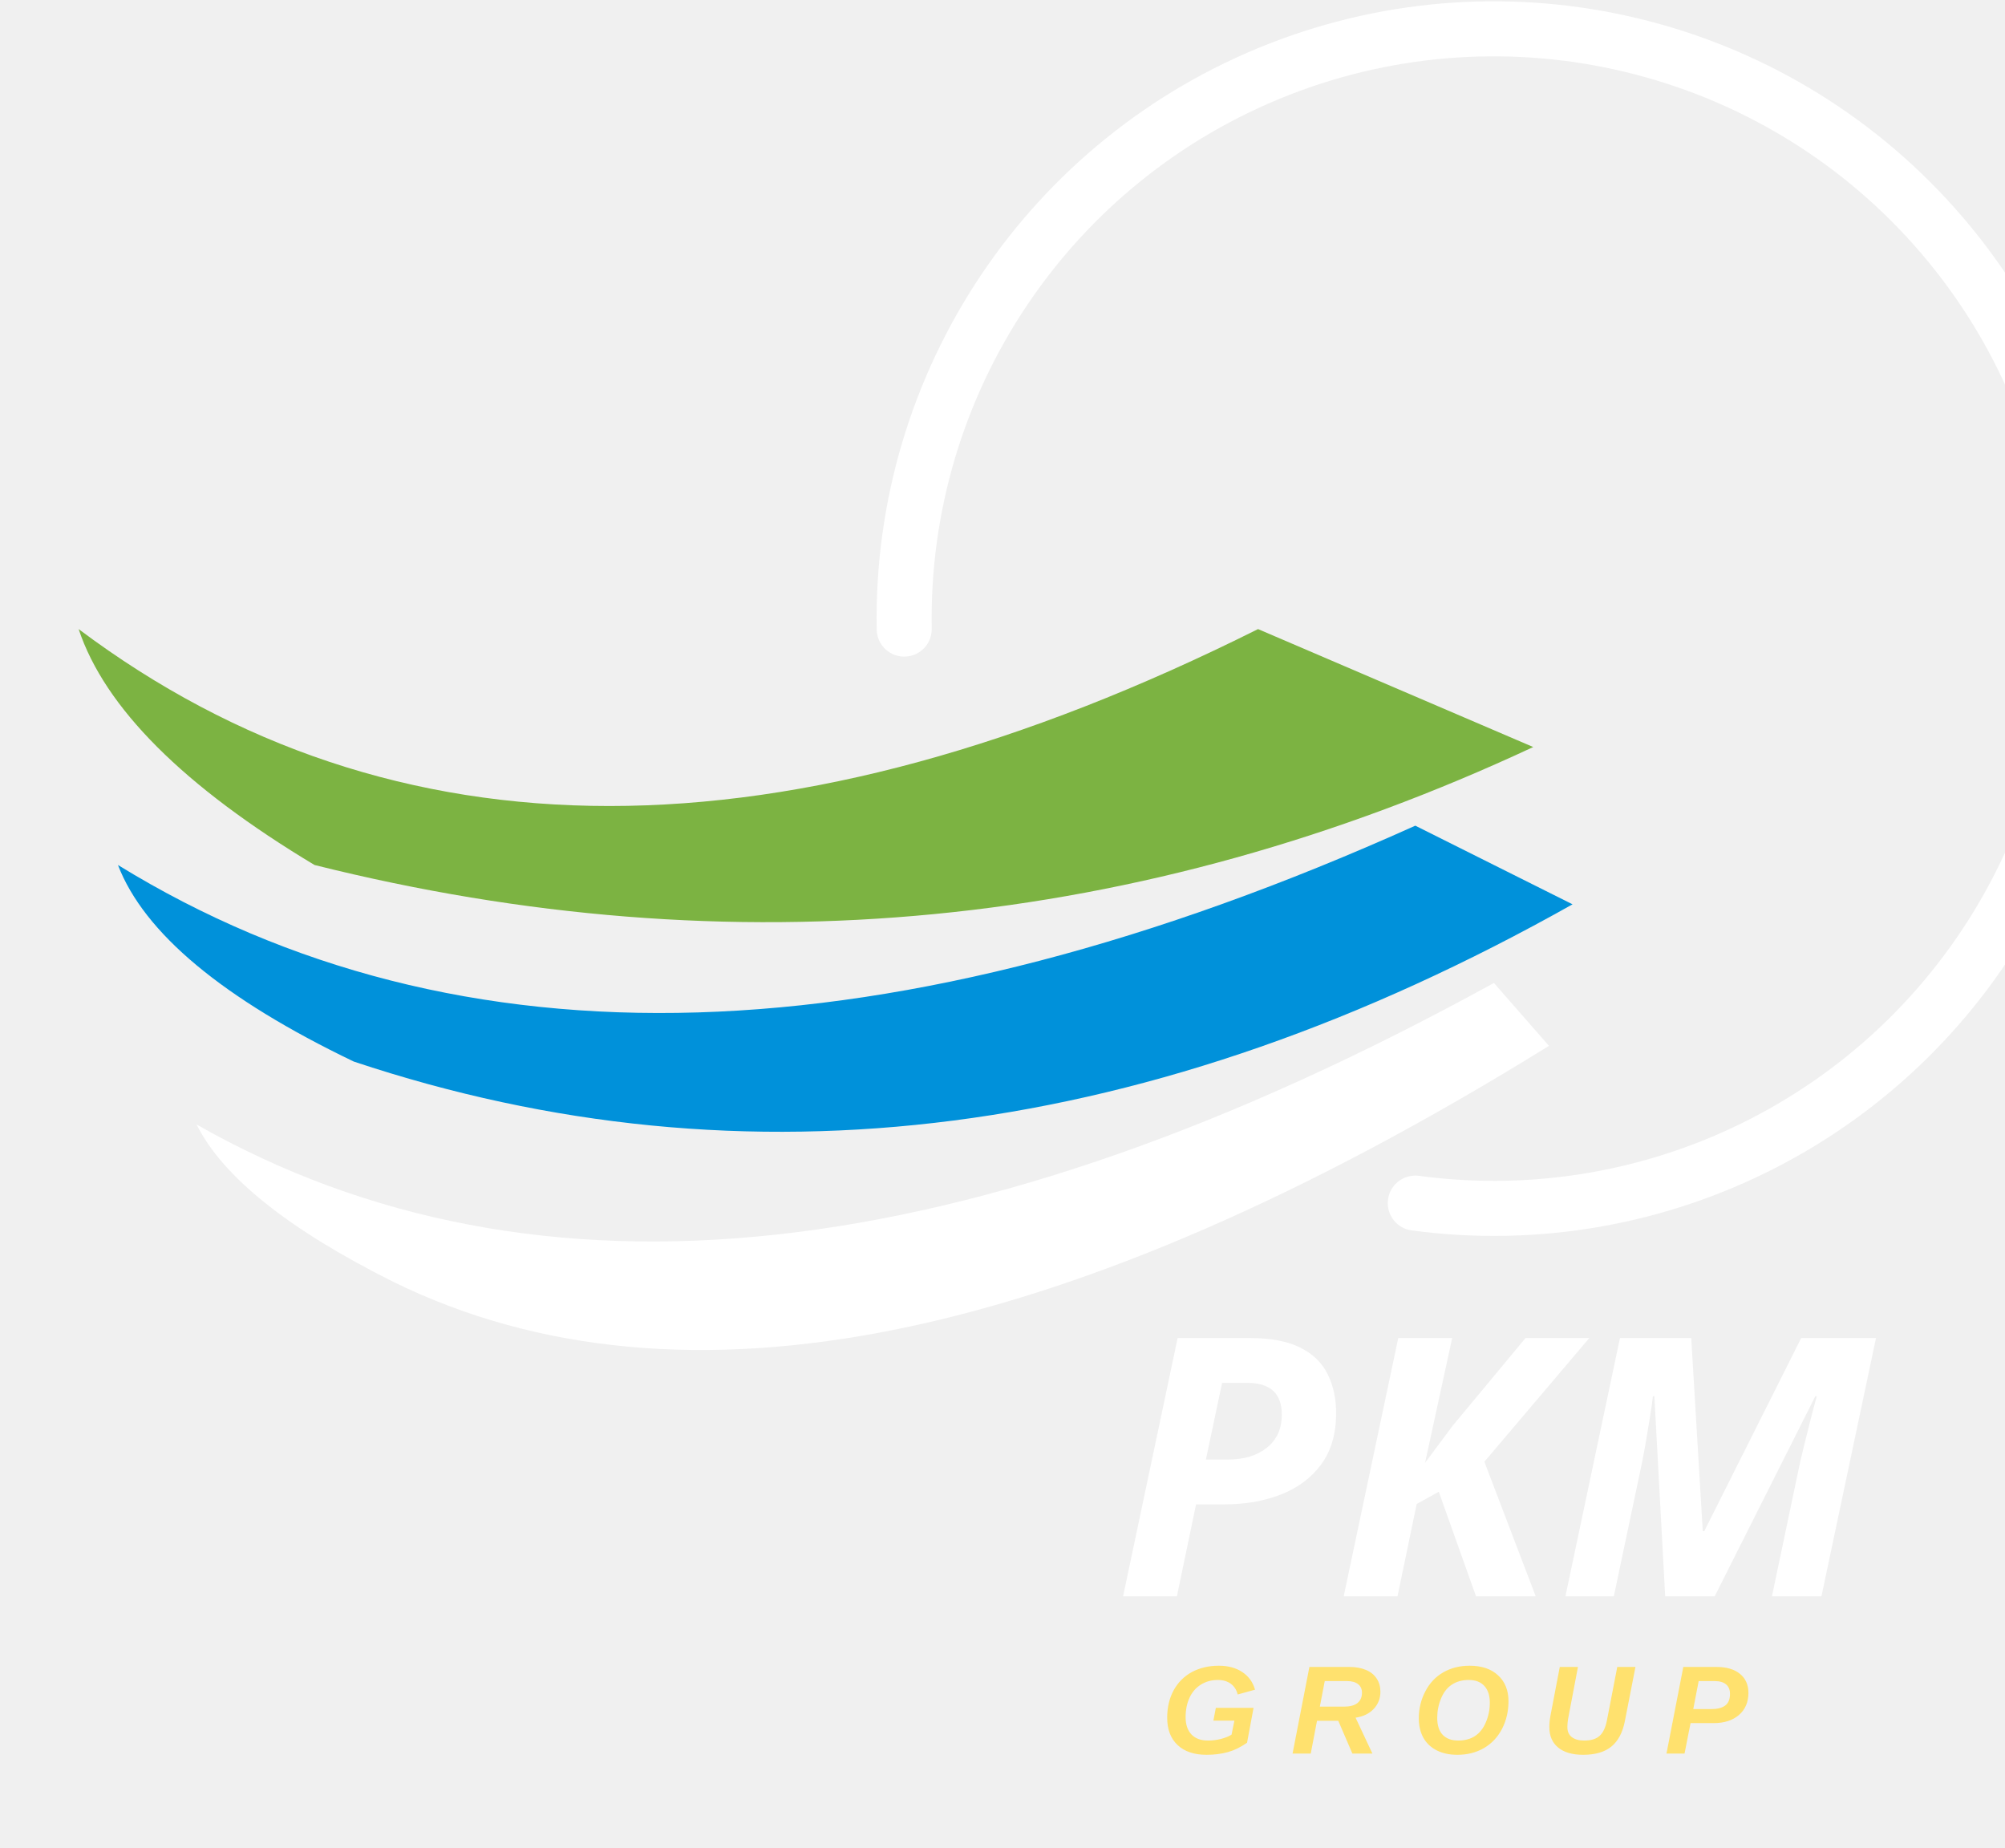
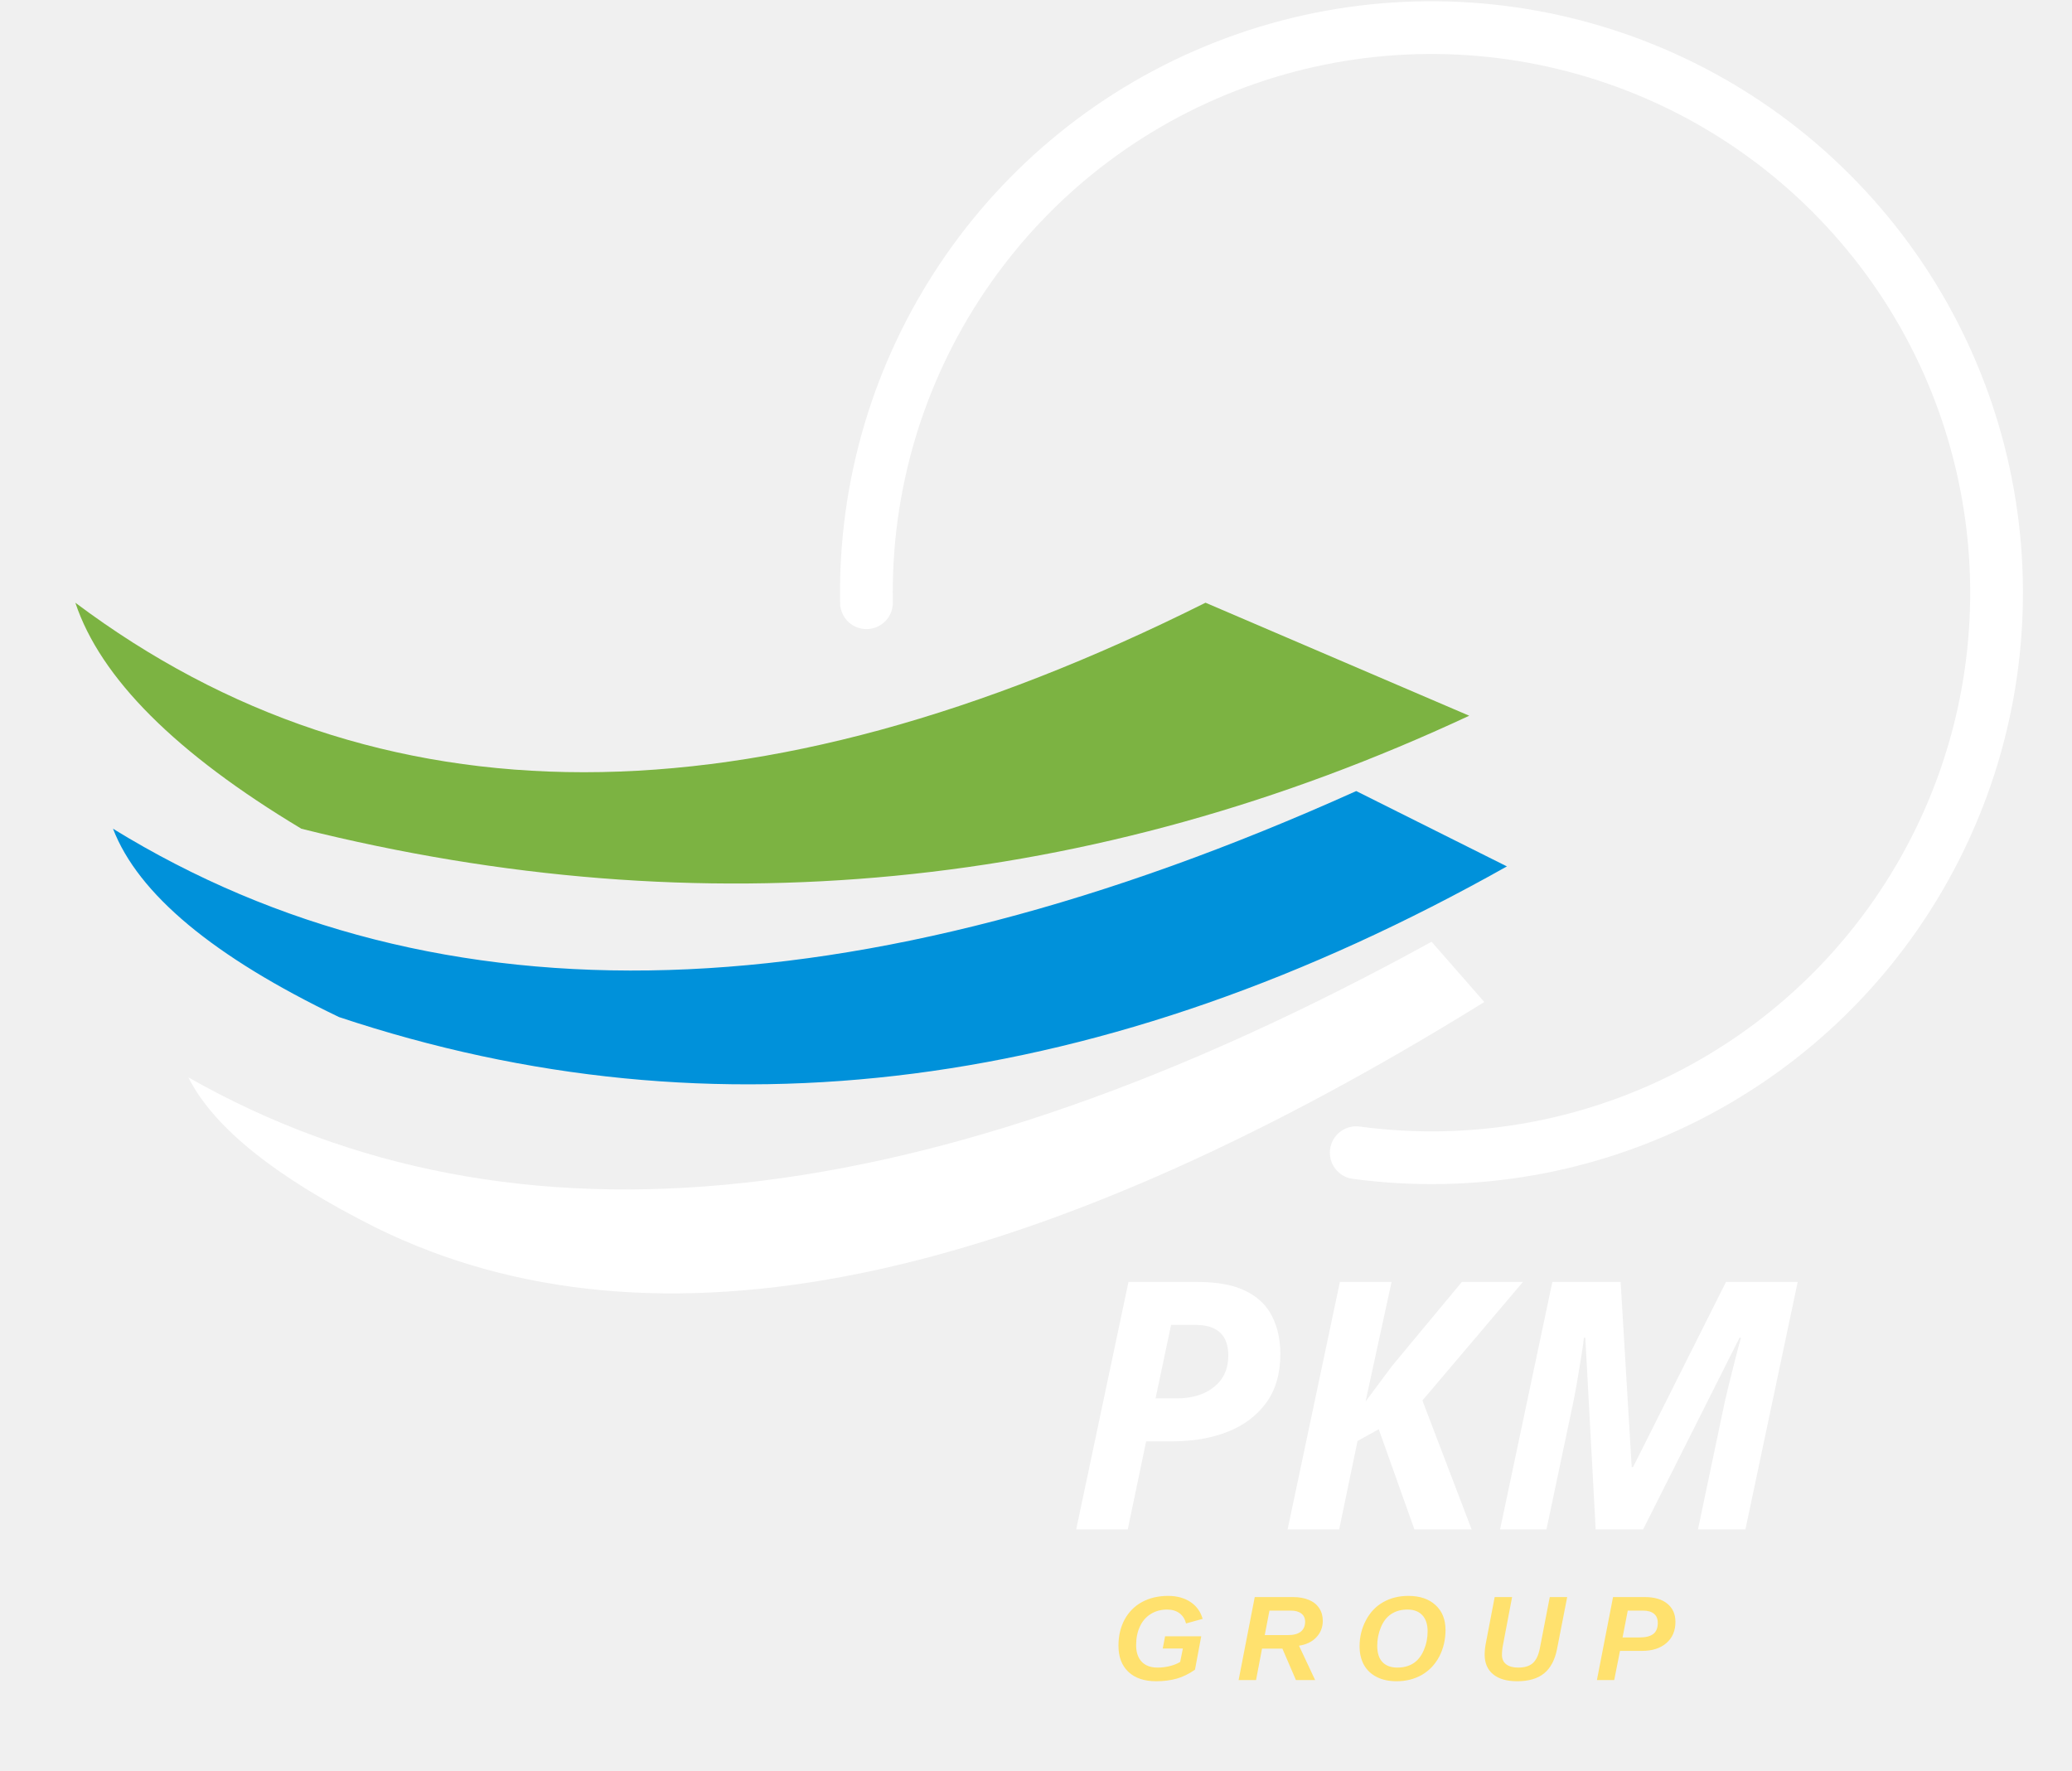
- <svg xmlns="http://www.w3.org/2000/svg" viewBox="115 115 255 235" width="100%" height="100%">
+ <svg xmlns="http://www.w3.org/2000/svg" viewBox="115 115 275 235" width="100%" height="100%">
  <path d="M 230,195 A 75,75 0 1,1 295,268" fill="none" stroke="#FFFFFF" stroke-width="7" stroke-linecap="round" />
  <path d="M 125,195 Q 185,240 275,195 Q 310,210 310,210 Q 235,245 155,225 Q 130,210 125,195 Z" fill="#7CB342" />
  <path d="M 130,225 Q 195,265 295,220 Q 315,230 315,230 Q 235,275 160,250 Q 135,238 130,225 Z" fill="#0091DA" />
  <path d="M 140,258 Q 205,295 305,240 Q 312,248 312,248 Q 220,305 165,278 Q 145,268 140,258 Z" fill="#FFFFFF" />
  <text x="305" y="318" font-family="'Arial Black', 'Impact', sans-serif" font-weight="900" font-style="italic" font-size="46" fill="#FFFFFF" text-anchor="middle">PKM</text>
  <text x="300" y="338" font-family="Arial, Helvetica, sans-serif" font-weight="700" font-style="italic" font-size="16" letter-spacing="4" fill="#ffe16e" text-anchor="middle">GROUP</text>
</svg>
